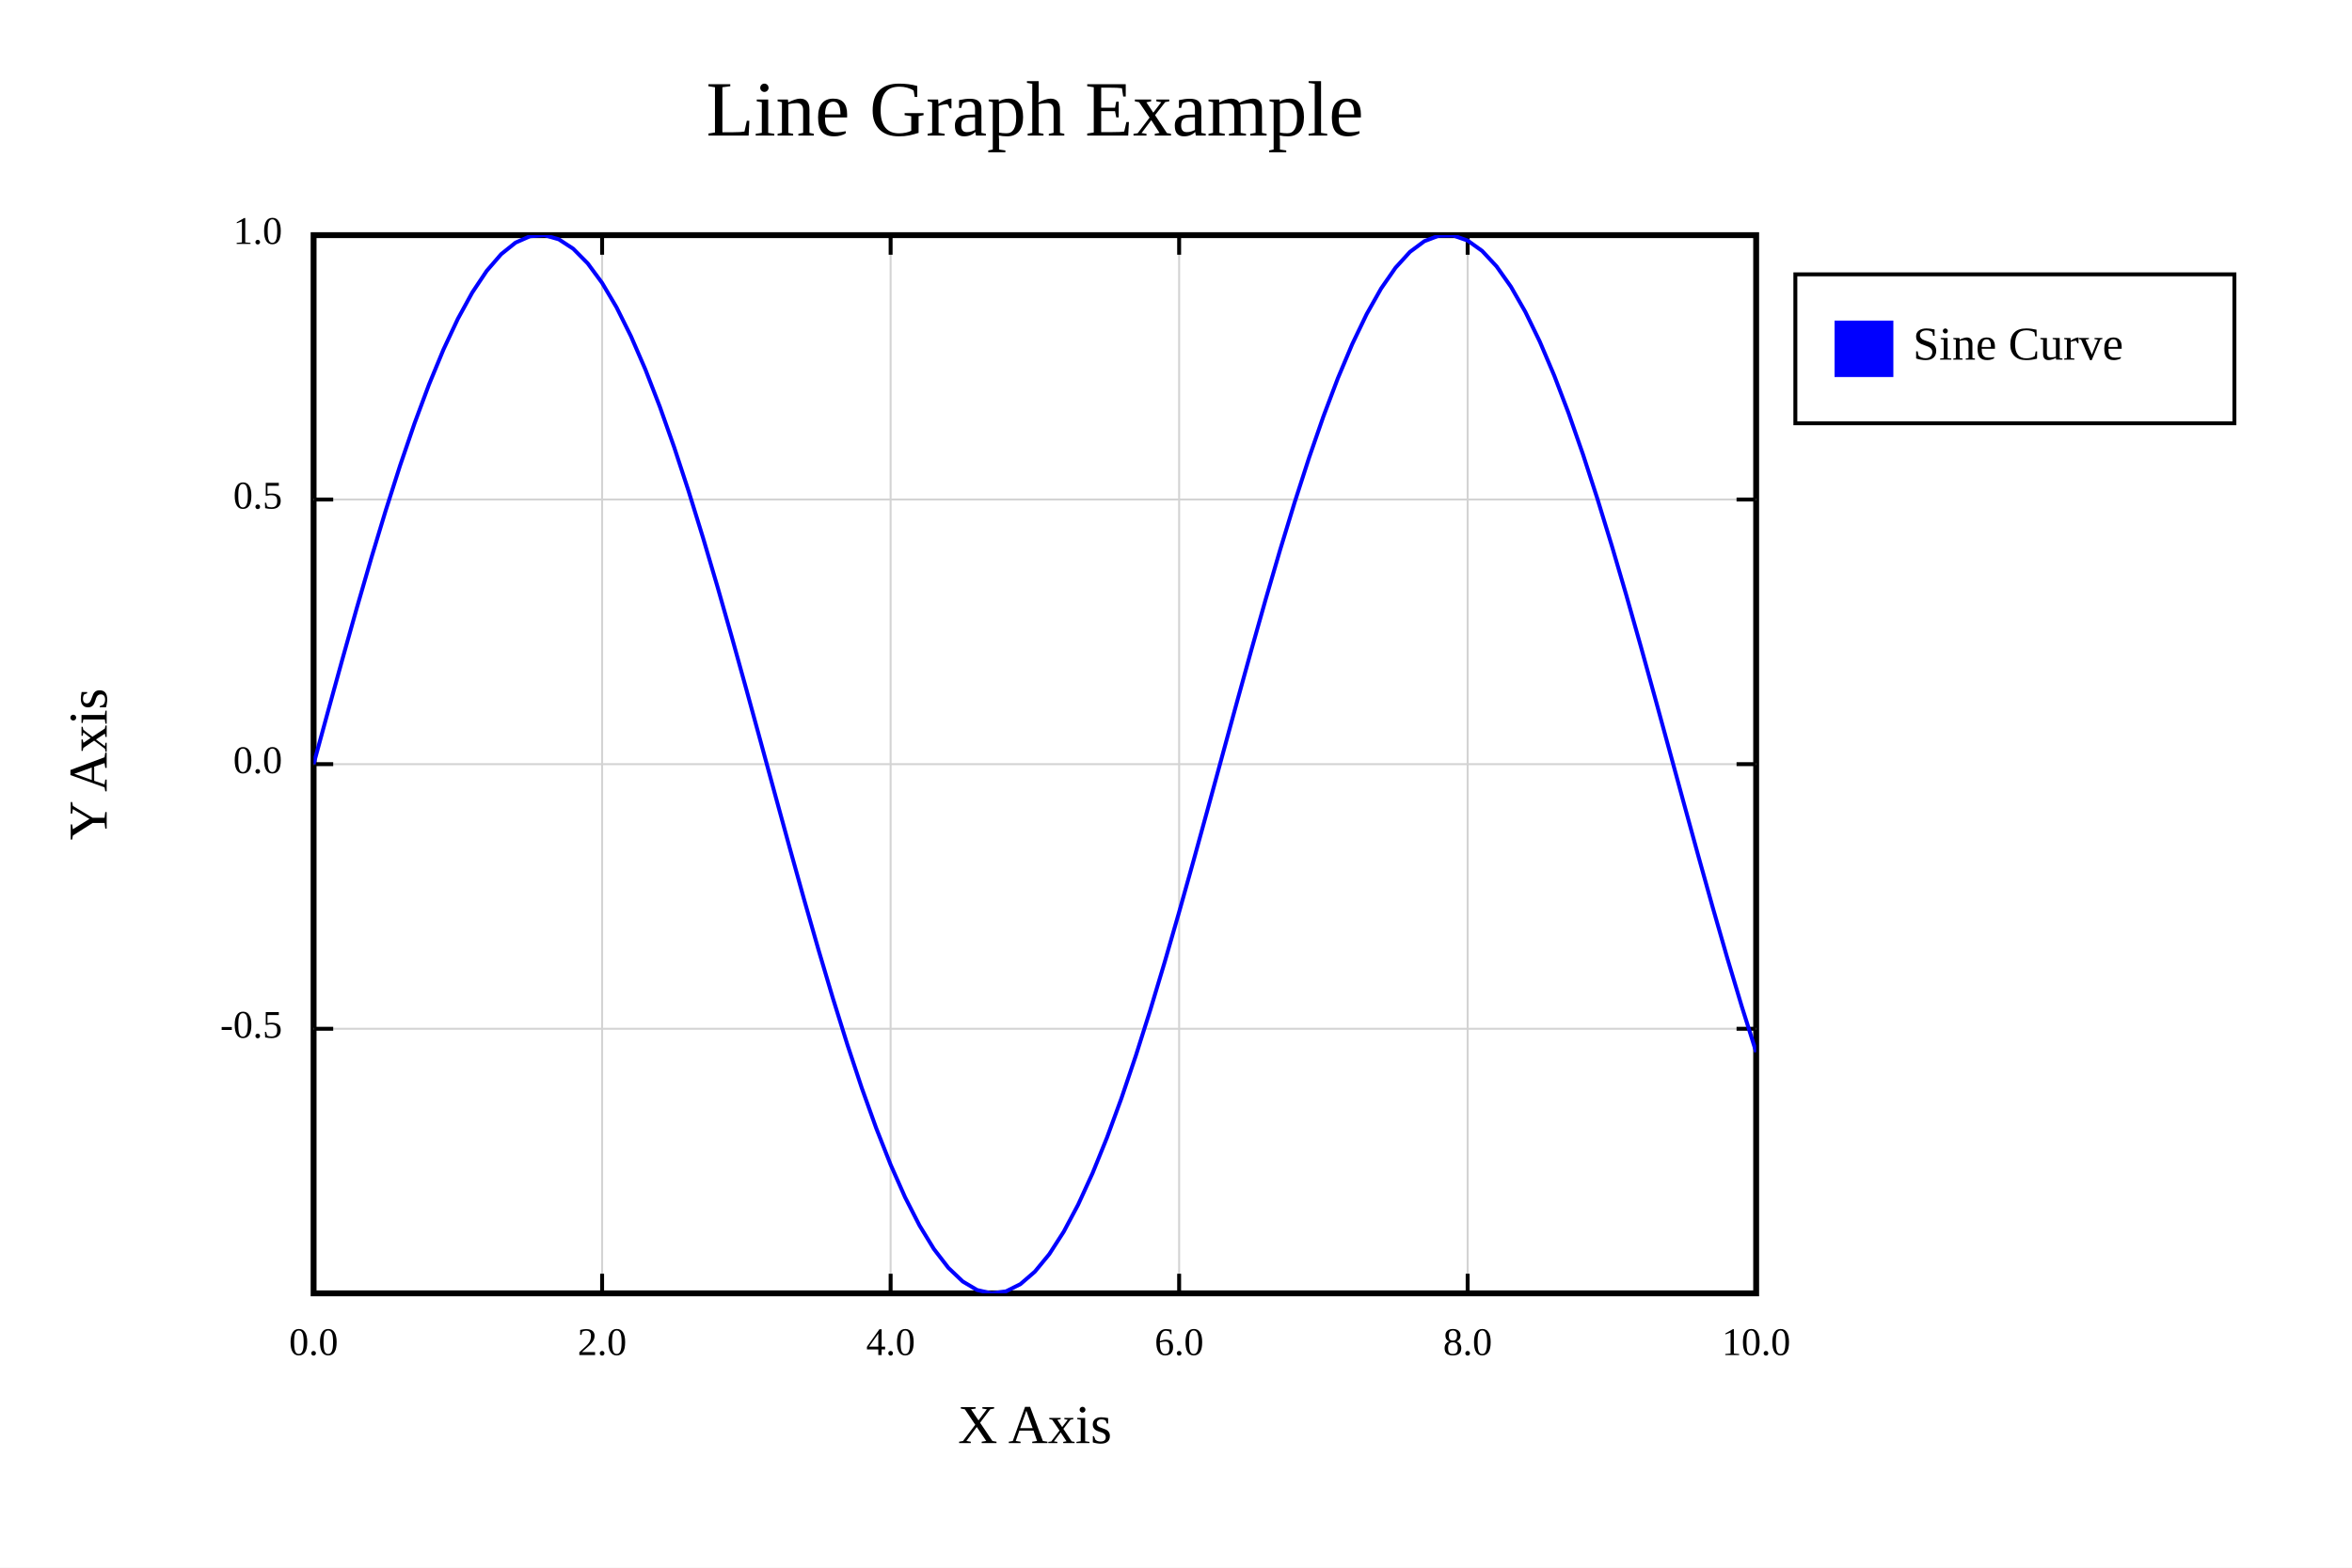
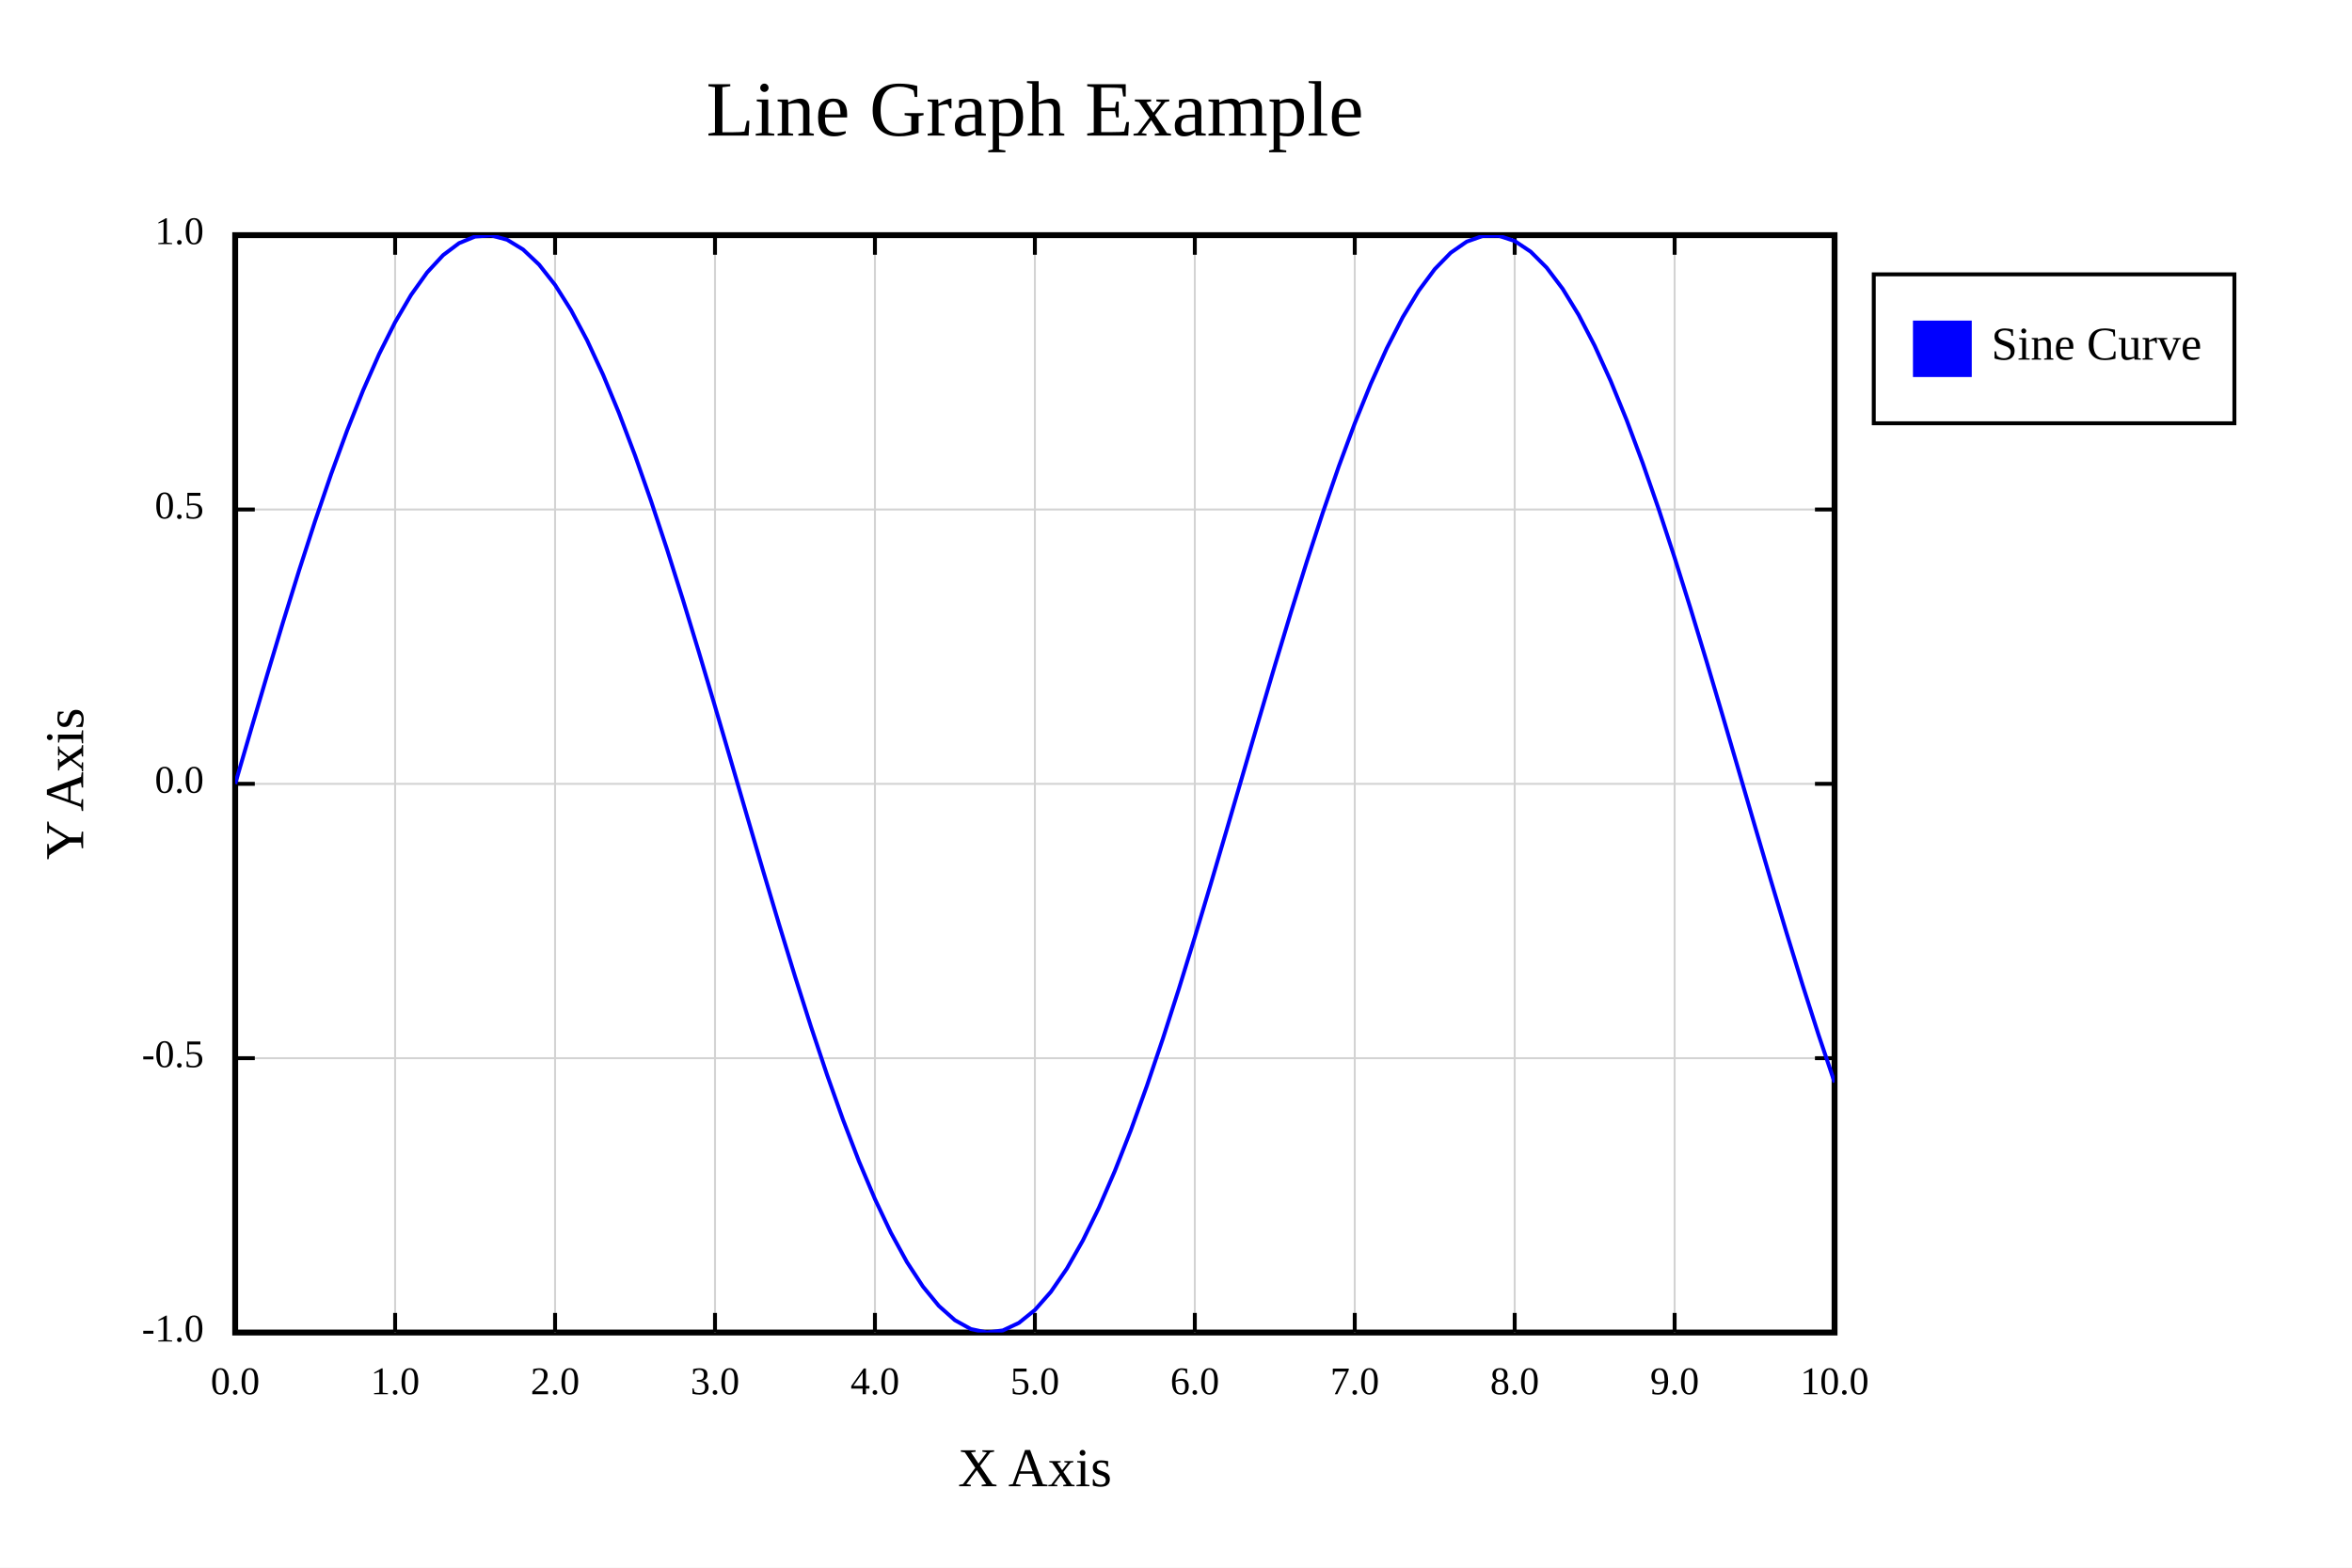
<svg xmlns="http://www.w3.org/2000/svg" height="400" viewBox="0 0 600 400" width="600">
  <rect fill="white" height="400" width="600" x="0" y="0" />
  <text dominant-baseline="middle" fill="#000000" font-family="Times New Roman" font-size="20" text-anchor="middle" x="264" y="30">
Line Graph Example
</text>
-   <text dominant-baseline="middle" fill="#000000" font-family="Times New Roman" font-size="14" text-anchor="middle" x="264" y="365">
+   <text dominant-baseline="middle" fill="#000000" font-family="Times New Roman" font-size="14" text-anchor="middle" x="264" y="376">
X Axis
</text>
-   <text dominant-baseline="middle" fill="#000000" font-family="Times New Roman" font-size="14" text-anchor="middle" transform="rotate(-90, 24, 195)" x="24" y="195">
+   <text dominant-baseline="middle" fill="#000000" font-family="Times New Roman" font-size="14" text-anchor="middle" transform="rotate(-90, 18, 200)" x="18" y="200">
Y Axis
</text>
-   <rect fill="none" height="270" stroke="#000000" stroke-width="1.5" width="368" x="80" y="60" />
-   <line stroke="#000000" stroke-width="1" x1="80" x2="80" y1="330" y2="325" />
-   <text dominant-baseline="hanging" fill="#000000" font-family="Times New Roman" font-size="10" text-anchor="middle" x="80" y="339">
+   <rect fill="none" height="280" stroke="#000000" stroke-width="1.5" width="408" x="60" y="60" />
+   <line stroke="#000000" stroke-width="1" x1="60" x2="60" y1="340" y2="335" />
+   <text dominant-baseline="hanging" fill="#000000" font-family="Times New Roman" font-size="10" text-anchor="middle" x="60" y="349">
0.0
</text>
-   <line stroke="#000000" stroke-width="1" x1="80" x2="80" y1="60" y2="65" />
-   <line stroke="#d3d3d3" stroke-width="0.5" x1="153.6" x2="153.6" y1="60" y2="330" />
-   <line stroke="#000000" stroke-width="1" x1="153.6" x2="153.6" y1="330" y2="325" />
-   <text dominant-baseline="hanging" fill="#000000" font-family="Times New Roman" font-size="10" text-anchor="middle" x="153.6" y="339">
+   <line stroke="#000000" stroke-width="1" x1="60" x2="60" y1="60" y2="65" />
+   <line stroke="#d3d3d3" stroke-width="0.5" x1="100.8" x2="100.8" y1="60" y2="340" />
+   <line stroke="#000000" stroke-width="1" x1="100.8" x2="100.8" y1="340" y2="335" />
+   <text dominant-baseline="hanging" fill="#000000" font-family="Times New Roman" font-size="10" text-anchor="middle" x="100.8" y="349">
+ 1.0
+ </text>
+   <line stroke="#000000" stroke-width="1" x1="100.8" x2="100.8" y1="60" y2="65" />
+   <line stroke="#d3d3d3" stroke-width="0.5" x1="141.6" x2="141.6" y1="60" y2="340" />
+   <line stroke="#000000" stroke-width="1" x1="141.6" x2="141.6" y1="340" y2="335" />
+   <text dominant-baseline="hanging" fill="#000000" font-family="Times New Roman" font-size="10" text-anchor="middle" x="141.6" y="349">
2.0
</text>
-   <line stroke="#000000" stroke-width="1" x1="153.6" x2="153.6" y1="60" y2="65" />
-   <line stroke="#d3d3d3" stroke-width="0.5" x1="227.2" x2="227.2" y1="60" y2="330" />
-   <line stroke="#000000" stroke-width="1" x1="227.2" x2="227.2" y1="330" y2="325" />
-   <text dominant-baseline="hanging" fill="#000000" font-family="Times New Roman" font-size="10" text-anchor="middle" x="227.2" y="339">
+   <line stroke="#000000" stroke-width="1" x1="141.6" x2="141.6" y1="60" y2="65" />
+   <line stroke="#d3d3d3" stroke-width="0.5" x1="182.4" x2="182.4" y1="60" y2="340" />
+   <line stroke="#000000" stroke-width="1" x1="182.4" x2="182.4" y1="340" y2="335" />
+   <text dominant-baseline="hanging" fill="#000000" font-family="Times New Roman" font-size="10" text-anchor="middle" x="182.4" y="349">
+ 3.0
+ </text>
+   <line stroke="#000000" stroke-width="1" x1="182.4" x2="182.4" y1="60" y2="65" />
+   <line stroke="#d3d3d3" stroke-width="0.5" x1="223.2" x2="223.2" y1="60" y2="340" />
+   <line stroke="#000000" stroke-width="1" x1="223.2" x2="223.2" y1="340" y2="335" />
+   <text dominant-baseline="hanging" fill="#000000" font-family="Times New Roman" font-size="10" text-anchor="middle" x="223.2" y="349">
4.0
</text>
-   <line stroke="#000000" stroke-width="1" x1="227.2" x2="227.2" y1="60" y2="65" />
-   <line stroke="#d3d3d3" stroke-width="0.5" x1="300.8" x2="300.8" y1="60" y2="330" />
-   <line stroke="#000000" stroke-width="1" x1="300.8" x2="300.8" y1="330" y2="325" />
-   <text dominant-baseline="hanging" fill="#000000" font-family="Times New Roman" font-size="10" text-anchor="middle" x="300.8" y="339">
+   <line stroke="#000000" stroke-width="1" x1="223.2" x2="223.2" y1="60" y2="65" />
+   <line stroke="#d3d3d3" stroke-width="0.5" x1="264" x2="264" y1="60" y2="340" />
+   <line stroke="#000000" stroke-width="1" x1="264" x2="264" y1="340" y2="335" />
+   <text dominant-baseline="hanging" fill="#000000" font-family="Times New Roman" font-size="10" text-anchor="middle" x="264" y="349">
+ 5.0
+ </text>
+   <line stroke="#000000" stroke-width="1" x1="264" x2="264" y1="60" y2="65" />
+   <line stroke="#d3d3d3" stroke-width="0.5" x1="304.8" x2="304.8" y1="60" y2="340" />
+   <line stroke="#000000" stroke-width="1" x1="304.8" x2="304.8" y1="340" y2="335" />
+   <text dominant-baseline="hanging" fill="#000000" font-family="Times New Roman" font-size="10" text-anchor="middle" x="304.8" y="349">
6.0
</text>
-   <line stroke="#000000" stroke-width="1" x1="300.8" x2="300.8" y1="60" y2="65" />
-   <line stroke="#d3d3d3" stroke-width="0.5" x1="374.4" x2="374.4" y1="60" y2="330" />
-   <line stroke="#000000" stroke-width="1" x1="374.4" x2="374.4" y1="330" y2="325" />
-   <text dominant-baseline="hanging" fill="#000000" font-family="Times New Roman" font-size="10" text-anchor="middle" x="374.4" y="339">
+   <line stroke="#000000" stroke-width="1" x1="304.8" x2="304.8" y1="60" y2="65" />
+   <line stroke="#d3d3d3" stroke-width="0.5" x1="345.6" x2="345.6" y1="60" y2="340" />
+   <line stroke="#000000" stroke-width="1" x1="345.6" x2="345.6" y1="340" y2="335" />
+   <text dominant-baseline="hanging" fill="#000000" font-family="Times New Roman" font-size="10" text-anchor="middle" x="345.6" y="349">
+ 7.0
+ </text>
+   <line stroke="#000000" stroke-width="1" x1="345.6" x2="345.6" y1="60" y2="65" />
+   <line stroke="#d3d3d3" stroke-width="0.5" x1="386.4" x2="386.4" y1="60" y2="340" />
+   <line stroke="#000000" stroke-width="1" x1="386.4" x2="386.4" y1="340" y2="335" />
+   <text dominant-baseline="hanging" fill="#000000" font-family="Times New Roman" font-size="10" text-anchor="middle" x="386.4" y="349">
8.0
</text>
-   <line stroke="#000000" stroke-width="1" x1="374.4" x2="374.4" y1="60" y2="65" />
-   <line stroke="#000000" stroke-width="1" x1="448" x2="448" y1="330" y2="325" />
-   <text dominant-baseline="hanging" fill="#000000" font-family="Times New Roman" font-size="10" text-anchor="middle" x="448" y="339">
+   <line stroke="#000000" stroke-width="1" x1="386.4" x2="386.4" y1="60" y2="65" />
+   <line stroke="#d3d3d3" stroke-width="0.5" x1="427.2" x2="427.2" y1="60" y2="340" />
+   <line stroke="#000000" stroke-width="1" x1="427.2" x2="427.2" y1="340" y2="335" />
+   <text dominant-baseline="hanging" fill="#000000" font-family="Times New Roman" font-size="10" text-anchor="middle" x="427.2" y="349">
+ 9.0
+ </text>
+   <line stroke="#000000" stroke-width="1" x1="427.2" x2="427.2" y1="60" y2="65" />
+   <line stroke="#000000" stroke-width="1" x1="468" x2="468" y1="340" y2="335" />
+   <text dominant-baseline="hanging" fill="#000000" font-family="Times New Roman" font-size="10" text-anchor="middle" x="468" y="349">
10.0
</text>
-   <line stroke="#000000" stroke-width="1" x1="448" x2="448" y1="60" y2="65" />
-   <line stroke="#d3d3d3" stroke-width="0.5" x1="80" x2="448" y1="262.493" y2="262.493" />
-   <line stroke="#000000" stroke-width="1" x1="80" x2="85" y1="262.493" y2="262.493" />
-   <line stroke="#000000" stroke-width="1" x1="448" x2="443" y1="262.493" y2="262.493" />
-   <text dominant-baseline="middle" fill="#000000" font-family="Times New Roman" font-size="10" text-anchor="end" x="72" y="262.493">
+   <line stroke="#000000" stroke-width="1" x1="468" x2="468" y1="60" y2="65" />
+   <line stroke="#000000" stroke-width="1" x1="60" x2="65" y1="340" y2="340" />
+   <line stroke="#000000" stroke-width="1" x1="468" x2="463" y1="340" y2="340" />
+   <text dominant-baseline="middle" fill="#000000" font-family="Times New Roman" font-size="10" text-anchor="end" x="52" y="340">
+ -1.0
+ </text>
+   <line stroke="#d3d3d3" stroke-width="0.5" x1="60" x2="468" y1="270" y2="270" />
+   <line stroke="#000000" stroke-width="1" x1="60" x2="65" y1="270" y2="270" />
+   <line stroke="#000000" stroke-width="1" x1="468" x2="463" y1="270" y2="270" />
+   <text dominant-baseline="middle" fill="#000000" font-family="Times New Roman" font-size="10" text-anchor="end" x="52" y="270">
-0.5
</text>
-   <line stroke="#d3d3d3" stroke-width="0.5" x1="80" x2="448" y1="194.976" y2="194.976" />
-   <line stroke="#000000" stroke-width="1" x1="80" x2="85" y1="194.976" y2="194.976" />
-   <line stroke="#000000" stroke-width="1" x1="448" x2="443" y1="194.976" y2="194.976" />
-   <text dominant-baseline="middle" fill="#000000" font-family="Times New Roman" font-size="10" text-anchor="end" x="72" y="194.976">
+   <line stroke="#d3d3d3" stroke-width="0.5" x1="60" x2="468" y1="200" y2="200" />
+   <line stroke="#000000" stroke-width="1" x1="60" x2="65" y1="200" y2="200" />
+   <line stroke="#000000" stroke-width="1" x1="468" x2="463" y1="200" y2="200" />
+   <text dominant-baseline="middle" fill="#000000" font-family="Times New Roman" font-size="10" text-anchor="end" x="52" y="200">
0.0
</text>
-   <line stroke="#d3d3d3" stroke-width="0.5" x1="80" x2="448" y1="127.459" y2="127.459" />
-   <line stroke="#000000" stroke-width="1" x1="80" x2="85" y1="127.459" y2="127.459" />
-   <line stroke="#000000" stroke-width="1" x1="448" x2="443" y1="127.459" y2="127.459" />
-   <text dominant-baseline="middle" fill="#000000" font-family="Times New Roman" font-size="10" text-anchor="end" x="72" y="127.459">
+   <line stroke="#d3d3d3" stroke-width="0.5" x1="60" x2="468" y1="130" y2="130" />
+   <line stroke="#000000" stroke-width="1" x1="60" x2="65" y1="130" y2="130" />
+   <line stroke="#000000" stroke-width="1" x1="468" x2="463" y1="130" y2="130" />
+   <text dominant-baseline="middle" fill="#000000" font-family="Times New Roman" font-size="10" text-anchor="end" x="52" y="130">
0.5
</text>
-   <line stroke="#000000" stroke-width="1" x1="80" x2="85" y1="59.942" y2="59.942" />
-   <line stroke="#000000" stroke-width="1" x1="448" x2="443" y1="59.942" y2="59.942" />
-   <text dominant-baseline="middle" fill="#000000" font-family="Times New Roman" font-size="10" text-anchor="end" x="72" y="59.942">
+   <line stroke="#000000" stroke-width="1" x1="60" x2="65" y1="60" y2="60" />
+   <line stroke="#000000" stroke-width="1" x1="468" x2="463" y1="60" y2="60" />
+   <text dominant-baseline="middle" fill="#000000" font-family="Times New Roman" font-size="10" text-anchor="end" x="52" y="60">
1.0
</text>
  <defs>
    <clipPath id="plotAreaClip">
-       <rect height="270" width="368" x="80" y="60" />
+       <rect height="280" width="408" x="60" y="60" />
    </clipPath>
  </defs>
  <g clip-path="url(#plotAreaClip)">
-     <path d="M80,194.976 L83.68,181.495 L87.36,168.149 L91.04,155.071 L94.72,142.392 L98.4,130.238 L102.08,118.73 L105.76,107.985 L109.44,98.109 L113.12,89.201 L116.8,81.349 L120.48,74.633 L124.16,69.119 L127.84,64.863 L131.52,61.907 L135.2,60.281 L138.88,60 L142.56,61.068 L146.24,63.474 L149.92,67.194 L153.6,72.19 L157.28,78.414 L160.96,85.802 L164.64,94.281 L168.32,103.766 L172,114.162 L175.68,125.366 L179.36,137.266 L183.04,149.742 L186.72,162.67 L190.4,175.92 L194.08,189.362 L197.76,202.859 L201.44,216.277 L205.12,229.483 L208.8,242.344 L212.48,254.732 L216.16,266.522 L219.84,277.598 L223.52,287.848 L227.2,297.17 L230.88,305.472 L234.56,312.669 L238.24,318.69 L241.92,323.475 L245.6,326.976 L249.28,329.158 L252.96,330 L256.64,329.492 L260.32,327.641 L264,324.464 L267.68,319.993 L271.36,314.273 L275.04,307.361 L278.72,299.326 L282.4,290.248 L286.08,280.219 L289.76,269.338 L293.44,257.713 L297.12,245.462 L300.8,232.707 L304.48,219.575 L308.16,206.196 L311.84,192.706 L315.52,179.238 L319.2,165.928 L322.88,152.908 L326.56,140.308 L330.24,128.254 L333.92,116.867 L337.6,106.261 L341.28,96.541 L344.96,87.804 L348.64,80.139 L352.32,73.62 L356,68.315 L359.68,64.274 L363.36,61.54 L367.04,60.139 L370.72,60.085 L374.4,61.379 L378.08,64.008 L381.76,67.946 L385.44,73.153 L389.12,79.577 L392.8,87.153 L396.48,95.808 L400.16,105.453 L403.84,115.993 L407.52,127.322 L411.2,139.326 L414.88,151.887 L418.56,164.879 L422.24,178.171 L425.92,191.631 L429.6,205.124 L433.28,218.516 L436.96,231.673 L440.64,244.464 L444.32,256.759 L448,268.438" fill="none" stroke="#0000ff" stroke-width="1" />
+     <path d="M60,200 L64.08,186.023 L68.16,172.186 L72.24,158.627 L76.32,145.481 L80.4,132.88 L84.48,120.95 L88.56,109.81 L92.64,99.57 L96.72,90.334 L100.8,82.194 L104.88,75.231 L108.96,69.515 L113.04,65.102 L117.12,62.037 L121.2,60.351 L125.28,60.06 L129.36,61.167 L133.44,63.661 L137.52,67.518 L141.6,72.698 L145.68,79.151 L149.76,86.811 L153.84,95.601 L157.92,105.435 L162,116.214 L166.08,127.83 L170.16,140.167 L174.24,153.102 L178.32,166.505 L182.4,180.243 L186.48,194.179 L190.56,208.172 L194.64,222.084 L198.72,235.776 L202.8,249.11 L206.88,261.953 L210.96,274.177 L215.04,285.66 L219.12,296.287 L223.2,305.952 L227.28,314.559 L231.36,322.021 L235.44,328.263 L239.52,333.224 L243.6,336.854 L247.68,339.117 L251.76,339.989 L255.84,339.463 L259.92,337.543 L264,334.249 L268.08,329.614 L272.16,323.684 L276.24,316.517 L280.32,308.187 L284.4,298.776 L288.48,288.377 L292.56,277.096 L296.64,265.044 L300.72,252.343 L304.8,239.118 L308.88,225.503 L312.96,211.632 L317.04,197.646 L321.12,183.683 L325.2,169.883 L329.28,156.384 L333.36,143.321 L337.44,130.824 L341.52,119.018 L345.6,108.022 L349.68,97.944 L353.76,88.886 L357.84,80.939 L361.92,74.181 L366,68.68 L370.08,64.491 L374.16,61.656 L378.24,60.204 L382.32,60.148 L386.4,61.49 L390.48,64.215 L394.56,68.298 L398.64,73.696 L402.72,80.356 L406.8,88.212 L410.88,97.184 L414.96,107.184 L419.04,118.112 L423.12,129.857 L427.2,142.303 L431.28,155.326 L435.36,168.795 L439.44,182.576 L443.52,196.532 L447.6,210.521 L451.68,224.406 L455.76,238.046 L459.84,251.307 L463.92,264.055 L468,276.163" fill="none" stroke="#0000ff" stroke-width="1" />
  </g>
-   <rect fill="white" height="38" stroke="#000000" stroke-width="1" width="112" x="458" y="70" />
-   <rect fill="#0000ff" height="14.4" width="15" x="468" y="81.8" />
-   <text dominant-baseline="middle" fill="#000000" font-family="Times New Roman" font-size="12" text-anchor="start" x="488" y="89">
+   <rect fill="white" height="38" stroke="#000000" stroke-width="1" width="92" x="478" y="70" />
+   <rect fill="#0000ff" height="14.4" width="15" x="488" y="81.8" />
+   <text dominant-baseline="middle" fill="#000000" font-family="Times New Roman" font-size="12" text-anchor="start" x="508" y="89">
Sine Curve
</text>
</svg>
